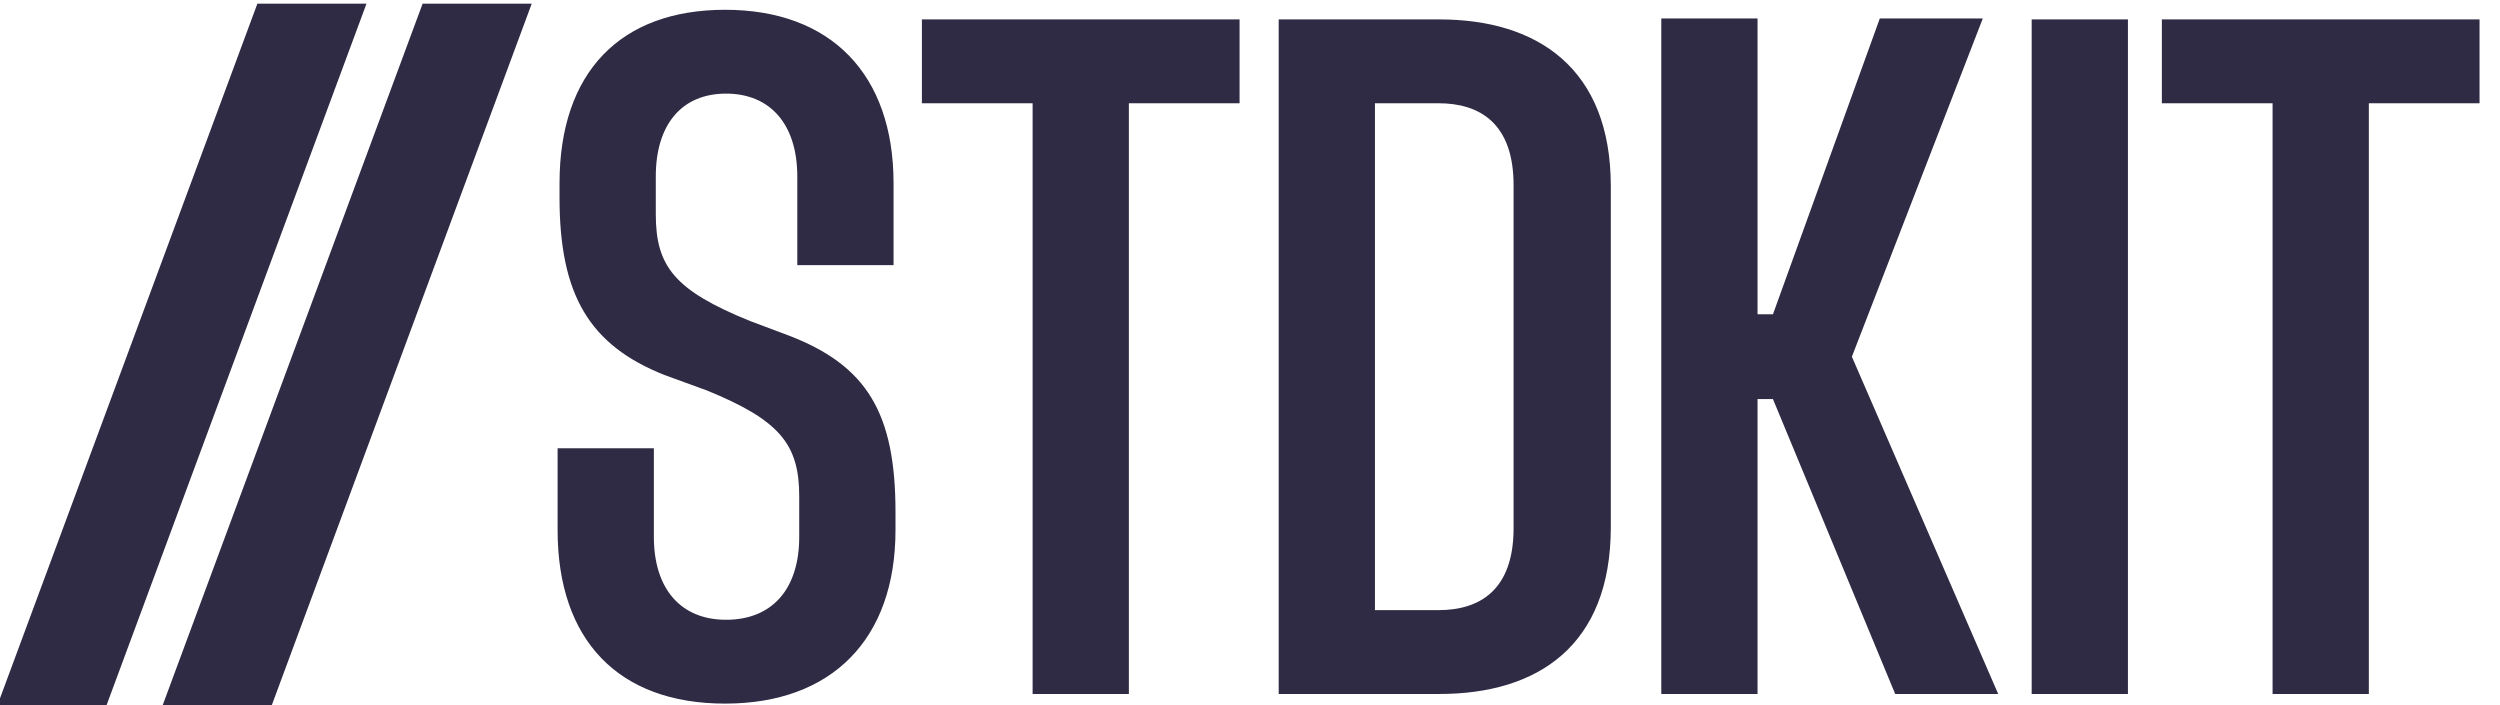
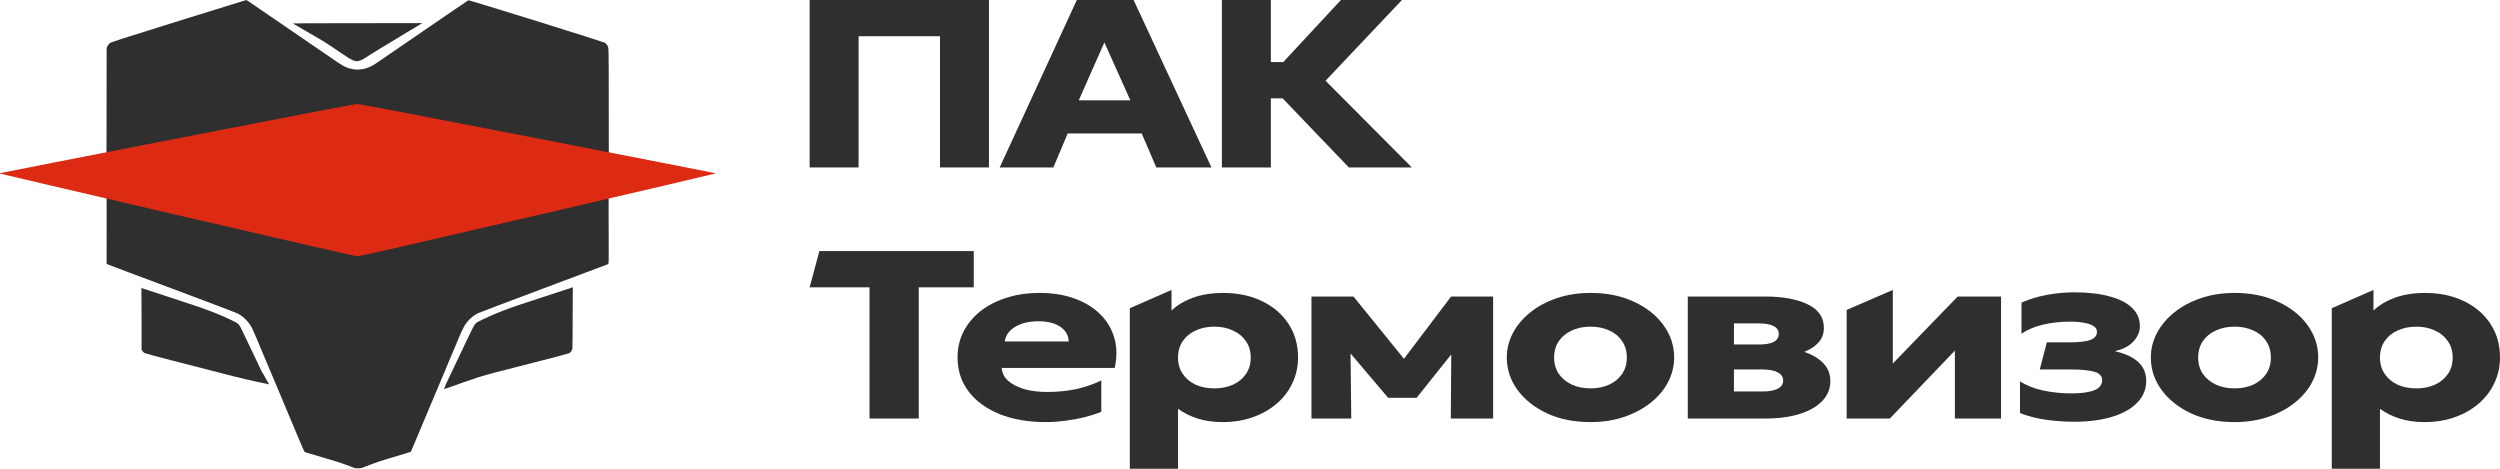
- <svg xmlns="http://www.w3.org/2000/svg" width="525" height="148" viewBox="0 0 525 148" fill="none">
-   <path d="M187.648 55.681V38.48C187.648 15.613 174.508 2.054 152.271 2.054C130.236 2.054 117.501 15.208 117.501 38.48V41.516C117.501 61.955 123.767 72.478 139.535 78.751L148.43 81.989C163.794 88.262 167.837 93.322 167.837 104.249V112.749C167.837 123.677 162.177 130.152 152.473 130.152C142.972 130.152 137.312 123.677 137.312 112.749V94.131H117.096V111.332C117.096 134.402 129.832 147.758 152.271 147.758C174.71 147.758 188.053 134.2 188.053 111.332V107.487C188.053 86.643 181.988 76.727 165.613 70.454L157.527 67.418C141.557 60.943 137.716 55.884 137.716 44.956V37.063C137.716 26.136 143.174 19.66 152.473 19.66C161.772 19.66 167.433 26.136 167.433 37.063V55.681H187.648ZM260.31 4.078H193.599V21.683H216.847V145.735H237.062V21.683H260.31V4.078ZM268.525 4.078V145.735H302.285C322.905 145.735 338.268 135.616 338.268 110.725V39.087C338.268 14.398 322.905 4.078 302.285 4.078H268.525ZM288.74 21.683H302.083C310.573 21.683 317.851 25.731 317.851 38.885V110.927C317.851 124.081 310.573 128.129 302.083 128.129H288.74V21.683ZM369.084 3.875H348.869V145.735H369.084V83.81H372.319L397.992 145.735H419.623L388.895 74.906L416.388 3.875H394.758L372.319 66.002H369.084V3.875ZM426.651 4.078V145.735H446.866V4.078H426.651ZM520.704 4.078H453.992V21.683H477.24V145.735H497.456V21.683H520.704V4.078Z" fill="#302B44" />
-   <path d="M39.365 142.682L38.234 145.735H41.487H53.175H54.749L55.297 144.257L106.217 6.829L107.348 3.776H104.095H92.408H90.834L90.286 5.253L39.365 142.682Z" fill="#302B44" stroke="#302B44" stroke-width="6" />
-   <path d="M4.667 142.682L3.536 145.735H6.789H18.476H20.05L20.598 144.257L71.518 6.829L72.649 3.776H69.396H57.709H56.135L55.587 5.253L4.667 142.682Z" fill="#302B44" stroke="#302B44" stroke-width="6" />
+ <svg xmlns="http://www.w3.org/2000/svg" width="160" height="30" viewBox="0 0 160 30" fill="none">
+   <path d="M20.622 2.596C20.081 2.268 19.139 1.742 18.741 1.5C18.741 1.5 18.756 1.478 27.028 1.478C26.905 1.552 26.441 1.83 25.995 2.1C25.549 2.37 24.78 2.836 24.284 3.136C23.788 3.436 24.057 3.28 23.708 3.49C23.692 3.5 23.274 3.815 22.972 3.9C22.887 3.924 22.846 3.926 22.744 3.906C22.48 3.854 22.112 3.576 22.112 3.576C21.832 3.408 21.163 2.924 20.622 2.596Z" fill="#2F2F2F" />
+   <path d="M9.061 22.397L9.059 19.938C9.058 18.903 9.052 18.501 9.049 18.369C9.045 18.318 9.046 18.273 9.049 18.369C9.051 18.4 9.055 18.434 9.061 18.435C9.08 18.441 10.573 18.933 12.381 19.529C14.19 20.127 15.088 20.627 15.122 20.643C15.153 20.659 15.213 20.705 15.256 20.745C15.3 20.787 15.37 20.893 15.414 20.981C15.46 21.069 15.572 21.303 15.665 21.501C15.76 21.699 15.916 22.029 16.015 22.235C16.113 22.443 16.273 22.775 16.368 22.975C16.463 23.177 16.623 23.511 16.723 23.721C16.822 23.928 16.838 23.889 16.927 24.075C17.016 24.261 17.229 24.6 17.229 24.6C17.229 24.6 16.054 24.367 14.919 24.075C13.785 23.783 12.064 23.341 11.093 23.093C10.096 22.837 9.296 22.621 9.252 22.597C9.208 22.573 9.148 22.517 9.061 22.397Z" fill="#2F2F2F" />
+   <path d="M30.635 20.571C30.687 20.553 31.584 20.055 33.369 19.465C35.155 18.875 36.631 18.391 36.652 18.389C36.656 18.389 36.66 18.375 36.662 18.357C36.667 18.169 36.67 18.293 36.662 18.357C36.658 18.524 36.652 18.936 36.652 19.854C36.652 21.337 36.644 22.259 36.631 22.317C36.621 22.371 36.586 22.449 36.553 22.493C36.522 22.537 36.461 22.589 36.422 22.607C36.385 22.625 35.881 22.761 35.304 22.911C34.728 23.059 33.077 23.483 31.634 23.853C30.19 24.223 28.882 24.78 28.413 24.9C28.413 24.9 28.537 24.59 28.561 24.537C28.586 24.48 28.667 24.314 28.738 24.166C28.808 24.018 28.889 23.851 28.914 23.797C28.939 23.741 29.02 23.575 29.09 23.427C29.161 23.279 29.242 23.111 29.267 23.057C29.291 23.001 29.372 22.835 29.443 22.687C29.513 22.539 29.594 22.371 29.619 22.317C29.644 22.261 29.727 22.091 29.799 21.937C29.874 21.783 29.947 21.631 29.961 21.597C29.978 21.563 30.071 21.371 30.169 21.167C30.312 20.869 30.366 20.779 30.444 20.701C30.498 20.649 30.583 20.591 30.635 20.571Z" fill="#2F2F2F" />
+   <path d="M7.018 2.765C7.088 2.704 7.844 2.461 11.425 1.345C13.803 0.607 15.754 3.67253e-05 15.766 3.67253e-05C15.776 -0.003 15.986 0.137 16.237 0.311C16.486 0.483 16.906 0.77 17.172 0.952C17.437 1.132 18.111 1.593 18.669 1.976C19.227 2.358 20.151 2.992 20.721 3.382C21.291 3.775 21.834 4.139 21.928 4.194C22.023 4.25 22.194 4.324 22.315 4.363C22.436 4.4 22.629 4.44 22.749 4.448C22.87 4.456 23.051 4.45 23.16 4.432C23.266 4.416 23.428 4.374 23.522 4.34C23.616 4.305 23.752 4.245 23.824 4.205C23.896 4.165 24.104 4.031 24.283 3.907C24.461 3.783 25.06 3.374 25.611 2.997L25.645 2.974C26.194 2.597 26.986 2.054 27.422 1.757C27.866 1.451 28.617 0.939 29.088 0.617C29.559 0.295 29.959 0.024 29.976 0.016C29.991 0.005 31.954 0.604 34.332 1.345C36.713 2.087 38.688 2.715 38.722 2.738C38.756 2.765 38.811 2.82 38.845 2.862C38.879 2.904 38.92 3.002 38.934 3.076C38.956 3.181 38.964 4.102 38.964 10.193L38.951 13.451C38.951 13.451 38.954 14.222 38.956 15.166C38.964 16.775 38.961 16.883 38.922 16.904C38.898 16.918 37.049 17.614 34.81 18.448C32.572 19.284 30.672 20.004 30.585 20.049C30.498 20.094 30.367 20.173 30.295 20.226C30.223 20.281 30.095 20.395 30.008 20.482C29.923 20.569 29.798 20.735 29.725 20.851C29.655 20.967 29.503 21.286 29.387 21.563C29.274 21.84 29.122 22.201 29.052 22.368C28.982 22.534 28.883 22.766 28.834 22.882C28.786 22.998 28.723 23.146 28.697 23.212C28.67 23.278 28.578 23.491 28.496 23.687C28.414 23.882 28.32 24.101 28.291 24.175C28.262 24.246 28.168 24.468 28.086 24.663C28.004 24.858 27.909 25.077 27.88 25.151C27.852 25.222 27.757 25.444 27.675 25.639C27.593 25.834 27.499 26.053 27.47 26.127C27.441 26.198 27.347 26.42 27.265 26.615C27.183 26.81 27.088 27.029 27.059 27.103C27.03 27.174 26.936 27.396 26.854 27.591C26.772 27.786 26.678 28.005 26.649 28.079C26.62 28.15 26.528 28.364 26.451 28.554C26.371 28.744 26.299 28.905 26.289 28.915C26.282 28.926 25.606 29.129 24.79 29.369C23.974 29.606 23.226 29.931 23.154 29.95C23.071 29.971 22.931 29.976 22.791 29.968C22.593 29.957 22.38 29.78 21.083 29.403C20.26 29.163 19.562 28.955 19.531 28.944C19.49 28.928 19.444 28.847 19.355 28.633C19.287 28.475 19.147 28.14 19.043 27.894C18.939 27.649 18.763 27.227 18.649 26.958C18.536 26.689 18.35 26.246 18.234 25.969C18.118 25.692 17.93 25.248 17.819 24.979C17.705 24.71 17.522 24.278 17.413 24.017C17.305 23.755 17.179 23.457 17.135 23.357C17.094 23.257 17 23.035 16.93 22.869C16.86 22.703 16.768 22.481 16.725 22.381C16.686 22.29 16.605 22.097 16.537 21.932L16.515 21.88C16.442 21.706 16.324 21.431 16.256 21.273C16.186 21.115 16.095 20.922 16.049 20.851C16.003 20.777 15.902 20.642 15.822 20.55C15.74 20.458 15.609 20.334 15.53 20.27C15.45 20.21 15.315 20.12 15.228 20.073C15.141 20.025 13.311 19.329 11.159 18.524C9.008 17.722 7.151 17.026 6.823 16.894L6.825 13.451L6.81 10.2C6.81 10.2 6.825 9.444 6.825 3.071L6.878 2.955C6.91 2.889 6.972 2.804 7.018 2.765Z" fill="#2F2F2F" />
+   <path d="M0.006 11.08C0.015 11.073 5.099 10.075 11.306 8.867C19.096 7.346 22.671 6.666 22.846 6.662C23.04 6.658 25.698 7.167 34.399 8.86C40.615 10.068 45.719 11.065 45.742 11.077C45.764 11.084 45.778 11.096 45.77 11.107C45.761 11.119 40.654 12.315 34.419 13.763C27.131 15.46 23.018 16.404 22.896 16.404C22.77 16.404 18.814 15.499 11.363 13.767C5.124 12.315 0.015 11.119 0.006 11.111C-0.002 11.1 -0.002 11.088 0.006 11.08Z" fill="#DD2A12" />
+   <path d="M149.232 30V19.728L151.903 18.556V19.873C152.262 19.531 152.718 19.258 153.271 19.054C153.831 18.85 154.479 18.748 155.215 18.748C156.134 18.748 156.952 18.919 157.669 19.261C158.392 19.602 158.962 20.085 159.377 20.707C159.792 21.33 160 22.055 160 22.881C160 23.463 159.88 24.006 159.641 24.512C159.409 25.012 159.075 25.451 158.641 25.828C158.207 26.201 157.694 26.492 157.103 26.701C156.518 26.91 155.87 27.015 155.159 27.015C154.592 27.015 154.07 26.941 153.592 26.793C153.12 26.645 152.696 26.436 152.318 26.165V30H149.232ZM154.64 24.856C155.086 24.856 155.486 24.777 155.838 24.619C156.19 24.456 156.467 24.226 156.669 23.93C156.87 23.634 156.971 23.284 156.971 22.881C156.971 22.473 156.867 22.123 156.659 21.833C156.458 21.537 156.181 21.309 155.829 21.151C155.483 20.988 155.086 20.906 154.64 20.906C154.199 20.906 153.803 20.988 153.451 21.151C153.098 21.309 152.821 21.537 152.62 21.833C152.419 22.123 152.318 22.473 152.318 22.881C152.318 23.284 152.419 23.634 152.62 23.93C152.821 24.226 153.095 24.456 153.441 24.619C153.793 24.777 154.193 24.856 154.64 24.856Z" fill="#2F2F2F" />
+   <path d="M143.014 27.014C141.964 27.014 141.036 26.828 140.23 26.456C139.425 26.078 138.793 25.575 138.334 24.948C137.881 24.32 137.654 23.631 137.654 22.881C137.654 22.335 137.783 21.814 138.041 21.319C138.305 20.819 138.676 20.378 139.155 19.995C139.633 19.607 140.199 19.304 140.853 19.084C141.507 18.86 142.228 18.747 143.014 18.747C144.065 18.747 144.993 18.936 145.798 19.314C146.603 19.686 147.233 20.186 147.686 20.814C148.139 21.442 148.365 22.131 148.365 22.881C148.365 23.427 148.236 23.95 147.978 24.45C147.72 24.945 147.352 25.384 146.874 25.767C146.396 26.149 145.83 26.453 145.175 26.678C144.521 26.902 143.801 27.014 143.014 27.014ZM143.014 24.856C143.455 24.856 143.851 24.777 144.203 24.619C144.556 24.455 144.832 24.226 145.034 23.93C145.235 23.634 145.336 23.284 145.336 22.881C145.336 22.473 145.235 22.123 145.034 21.832C144.839 21.536 144.565 21.309 144.213 21.151C143.86 20.988 143.461 20.906 143.014 20.906C142.568 20.906 142.168 20.988 141.816 21.151C141.463 21.309 141.187 21.536 140.985 21.832C140.784 22.123 140.683 22.473 140.683 22.881C140.683 23.284 140.784 23.634 140.985 23.93C141.193 24.226 141.473 24.455 141.825 24.619C142.178 24.777 142.574 24.856 143.014 24.856Z" fill="#2F2F2F" />
+   <path d="M132.715 26.992C132.306 26.992 131.901 26.971 131.498 26.93C131.095 26.895 130.708 26.836 130.337 26.754C129.966 26.673 129.614 26.566 129.28 26.433V24.404C129.689 24.67 130.183 24.866 130.762 24.994C131.347 25.116 131.954 25.177 132.583 25.177C133.206 25.177 133.687 25.111 134.027 24.978C134.367 24.846 134.537 24.629 134.537 24.328C134.537 24.067 134.37 23.889 134.037 23.792C133.703 23.695 133.203 23.646 132.536 23.646H130.545L130.998 21.909H132.442C133.058 21.909 133.505 21.858 133.782 21.756C134.065 21.649 134.206 21.478 134.206 21.243C134.206 21.095 134.137 20.973 133.999 20.876C133.86 20.779 133.659 20.707 133.395 20.661C133.131 20.61 132.819 20.585 132.461 20.585C131.876 20.585 131.309 20.648 130.762 20.776C130.221 20.899 129.758 21.093 129.375 21.358V19.368C129.884 19.143 130.428 18.977 131.007 18.87C131.592 18.763 132.171 18.709 132.744 18.709C133.631 18.709 134.389 18.796 135.018 18.97C135.647 19.138 136.125 19.383 136.452 19.704C136.786 20.026 136.953 20.414 136.953 20.868C136.953 21.225 136.814 21.554 136.537 21.855C136.267 22.151 135.867 22.358 135.339 22.475C136.006 22.623 136.509 22.856 136.849 23.172C137.189 23.483 137.358 23.886 137.358 24.381C137.358 24.902 137.173 25.359 136.802 25.752C136.43 26.145 135.896 26.451 135.197 26.67C134.505 26.884 133.678 26.992 132.715 26.992Z" fill="#2F2F2F" />
+   <path d="M118.186 26.785V19.835L121.14 18.556V23.264L125.292 18.977H128.067V26.785H125.113V22.437L120.951 26.785H118.186Z" fill="#2F2F2F" />
+   <path d="M108.018 26.785V18.977H112.963C114.095 18.977 115.004 19.143 115.69 19.475C116.382 19.806 116.728 20.309 116.728 20.983C116.728 21.35 116.615 21.661 116.388 21.916C116.162 22.166 115.857 22.368 115.473 22.521C115.089 22.669 114.661 22.771 114.19 22.827L114.086 22.269C115.023 22.335 115.766 22.554 116.313 22.927C116.867 23.294 117.143 23.782 117.143 24.389C117.143 24.869 116.973 25.29 116.634 25.652C116.3 26.009 115.822 26.287 115.199 26.486C114.583 26.685 113.85 26.785 113 26.785H108.018ZM110.972 25.055H112.774C113.214 25.055 113.548 24.996 113.774 24.879C114.007 24.756 114.123 24.583 114.123 24.358C114.123 24.134 114.01 23.96 113.784 23.838C113.564 23.71 113.227 23.646 112.774 23.646H110.688V22.047H112.595C112.991 22.047 113.296 21.993 113.51 21.886C113.73 21.774 113.84 21.6 113.84 21.365C113.84 21.146 113.73 20.98 113.51 20.868C113.29 20.756 112.985 20.699 112.595 20.699H110.972V25.055Z" fill="#2F2F2F" />
+   <path d="M101.795 27.014C100.744 27.014 99.816 26.828 99.011 26.456C98.206 26.078 97.573 25.575 97.114 24.948C96.661 24.32 96.435 23.631 96.435 22.881C96.435 22.335 96.564 21.814 96.822 21.319C97.086 20.819 97.457 20.378 97.935 19.995C98.413 19.607 98.98 19.304 99.634 19.084C100.288 18.86 101.009 18.747 101.795 18.747C102.846 18.747 103.774 18.936 104.579 19.314C105.384 19.686 106.013 20.186 106.466 20.814C106.919 21.442 107.146 22.131 107.146 22.881C107.146 23.427 107.017 23.95 106.759 24.45C106.501 24.945 106.133 25.384 105.655 25.767C105.177 26.149 104.61 26.453 103.956 26.678C103.302 26.902 102.581 27.014 101.795 27.014ZM101.795 24.856C102.235 24.856 102.632 24.777 102.984 24.619C103.336 24.455 103.613 24.226 103.815 23.93C104.016 23.634 104.117 23.284 104.117 22.881C104.117 22.473 104.016 22.123 103.815 21.832C103.619 21.536 103.346 21.309 102.993 21.151C102.641 20.988 102.242 20.906 101.795 20.906C101.348 20.906 100.949 20.988 100.597 21.151C100.244 21.309 99.967 21.536 99.766 21.832C99.565 22.123 99.464 22.473 99.464 22.881C99.464 23.284 99.565 23.634 99.766 23.93C99.974 24.226 100.254 24.455 100.606 24.619C100.958 24.777 101.355 24.856 101.795 24.856Z" fill="#2F2F2F" />
+   <path d="M83.933 26.785V18.977H86.623L90.53 23.799L89.209 23.815L92.87 18.977H95.56V26.785H92.851L92.889 21.725L93.493 21.916L90.662 25.46H88.841L85.83 21.909L86.425 21.718L86.481 26.785H83.933Z" fill="#2F2F2F" />
+   <path d="M72.308 30V19.728L74.978 18.556V19.873C75.337 19.531 75.793 19.258 76.347 19.054C76.907 18.85 77.555 18.748 78.291 18.748C79.209 18.748 80.027 18.919 80.744 19.261C81.468 19.602 82.037 20.085 82.453 20.707C82.868 21.33 83.075 22.055 83.075 22.881C83.075 23.463 82.956 24.006 82.717 24.512C82.484 25.012 82.15 25.451 81.716 25.828C81.282 26.201 80.77 26.492 80.178 26.701C79.593 26.91 78.945 27.015 78.234 27.015C77.668 27.015 77.146 26.941 76.668 26.793C76.196 26.645 75.771 26.436 75.394 26.165V30H72.308ZM77.715 24.856C78.162 24.856 78.561 24.777 78.914 24.619C79.266 24.456 79.543 24.226 79.744 23.93C79.945 23.634 80.046 23.284 80.046 22.881C80.046 22.473 79.942 22.123 79.735 21.833C79.533 21.537 79.257 21.309 78.904 21.151C78.558 20.988 78.162 20.906 77.715 20.906C77.275 20.906 76.878 20.988 76.526 21.151C76.174 21.309 75.897 21.537 75.696 21.833C75.494 22.123 75.394 22.473 75.394 22.881C75.394 23.284 75.494 23.634 75.696 23.93C75.897 24.226 76.171 24.456 76.517 24.619C76.869 24.777 77.269 24.856 77.715 24.856Z" fill="#2F2F2F" />
+   <path d="M66.935 27.014C65.809 27.014 64.821 26.843 63.972 26.502C63.122 26.154 62.462 25.672 61.99 25.055C61.518 24.432 61.282 23.705 61.282 22.873C61.282 22.271 61.411 21.717 61.669 21.212C61.933 20.707 62.298 20.271 62.764 19.903C63.236 19.536 63.789 19.253 64.425 19.054C65.066 18.849 65.771 18.747 66.538 18.747C67.382 18.747 68.133 18.87 68.794 19.115C69.454 19.355 69.999 19.692 70.427 20.125C70.861 20.554 71.159 21.062 71.323 21.648C71.487 22.23 71.493 22.863 71.342 23.547H64.113C64.126 23.853 64.255 24.121 64.5 24.351C64.752 24.58 65.091 24.761 65.519 24.894C65.953 25.022 66.457 25.085 67.029 25.085C67.665 25.085 68.269 25.027 68.841 24.909C69.414 24.787 69.961 24.601 70.483 24.351V26.356C70.156 26.489 69.791 26.606 69.388 26.708C68.986 26.805 68.574 26.879 68.152 26.93C67.731 26.986 67.325 27.014 66.935 27.014ZM64.302 21.855H68.398C68.385 21.462 68.206 21.148 67.86 20.914C67.514 20.679 67.045 20.562 66.454 20.562C65.856 20.562 65.362 20.679 64.972 20.914C64.582 21.148 64.359 21.462 64.302 21.855Z" fill="#2F2F2F" />
+   <path d="M55.649 26.785V18.388H51.817L52.44 16.069H62.321V18.388H58.801V26.785H55.649Z" fill="#2F2F2F" />
+   <path d="M86.327 10.716L81.014 5.174L85.818 0H89.725L84.836 5.167L90.357 10.716H86.327ZM78.202 10.716V0H81.335V3.973H83.826V6.292H81.335V10.716H78.202Z" fill="#2F2F2F" />
+   <path d="M63.981 10.716L68.917 0H72.55L77.533 10.716H74.003L73.069 8.543H68.332L67.416 10.716H63.981ZM69.04 6.422H72.342L70.681 2.717L69.04 6.422Z" fill="#2F2F2F" />
+   <path d="M51.817 10.716V0H63.293V10.716H60.16V2.319H54.95V10.716H51.817Z" fill="#2F2F2F" />
</svg>
